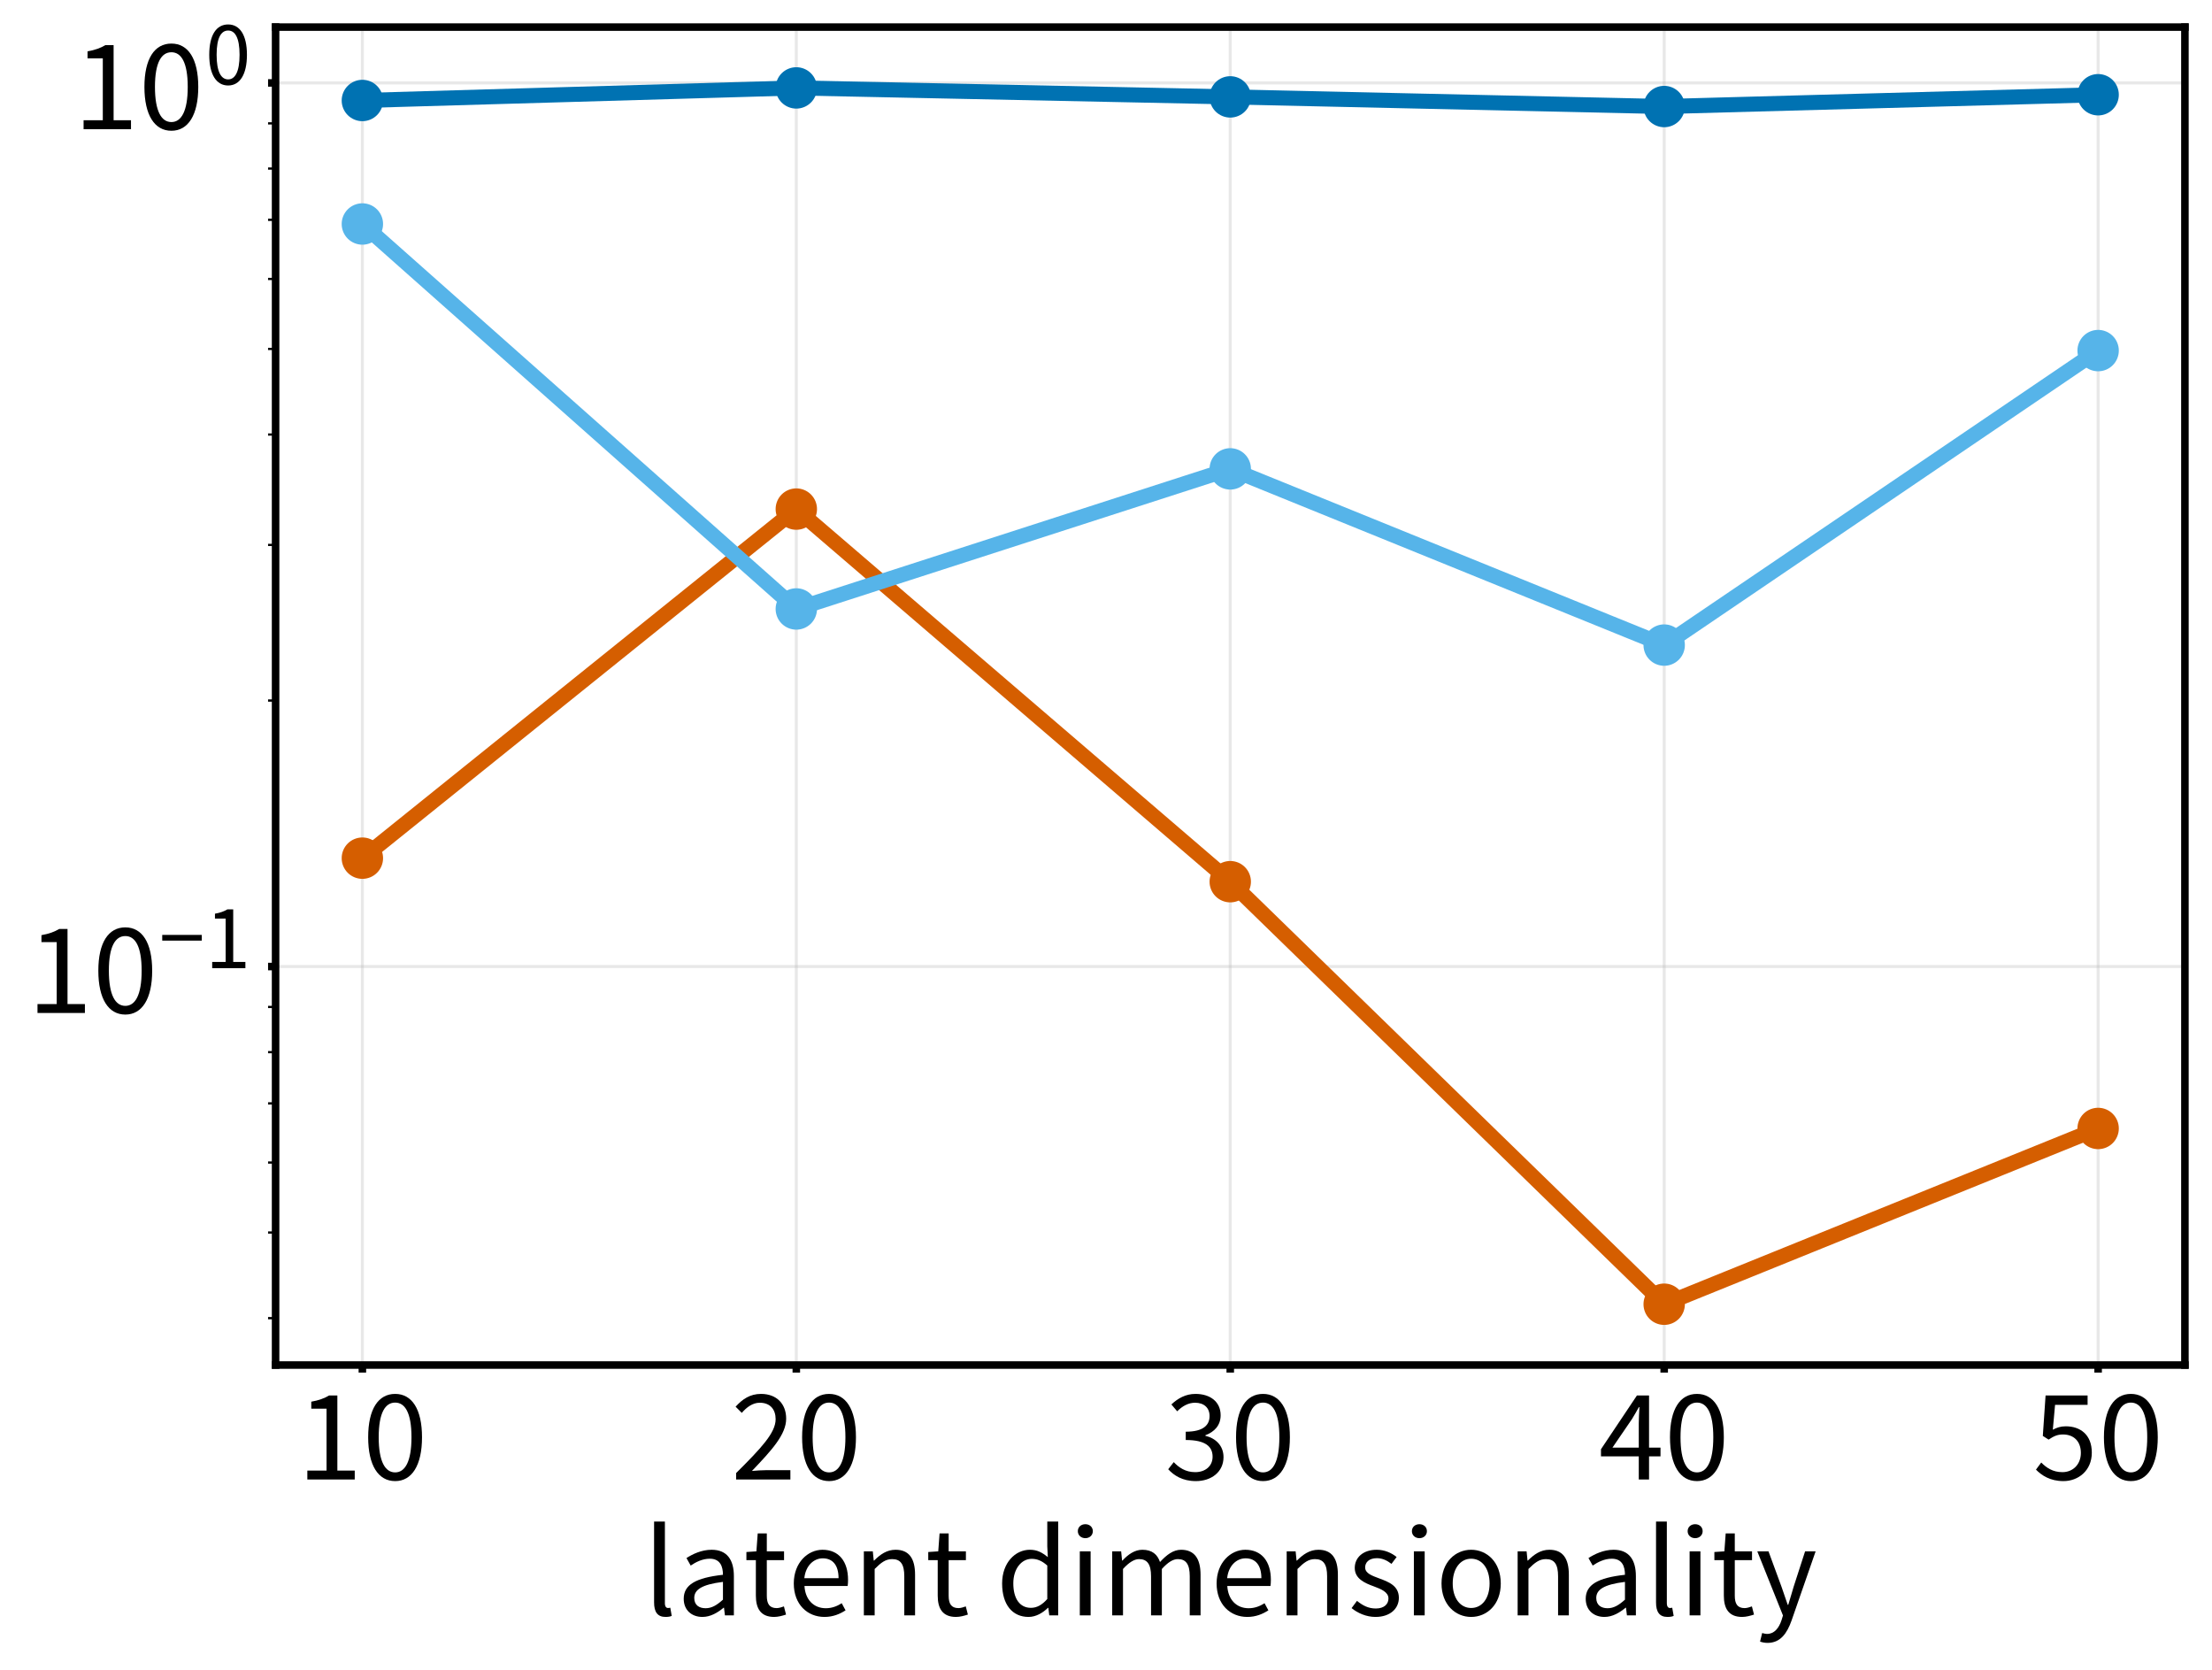
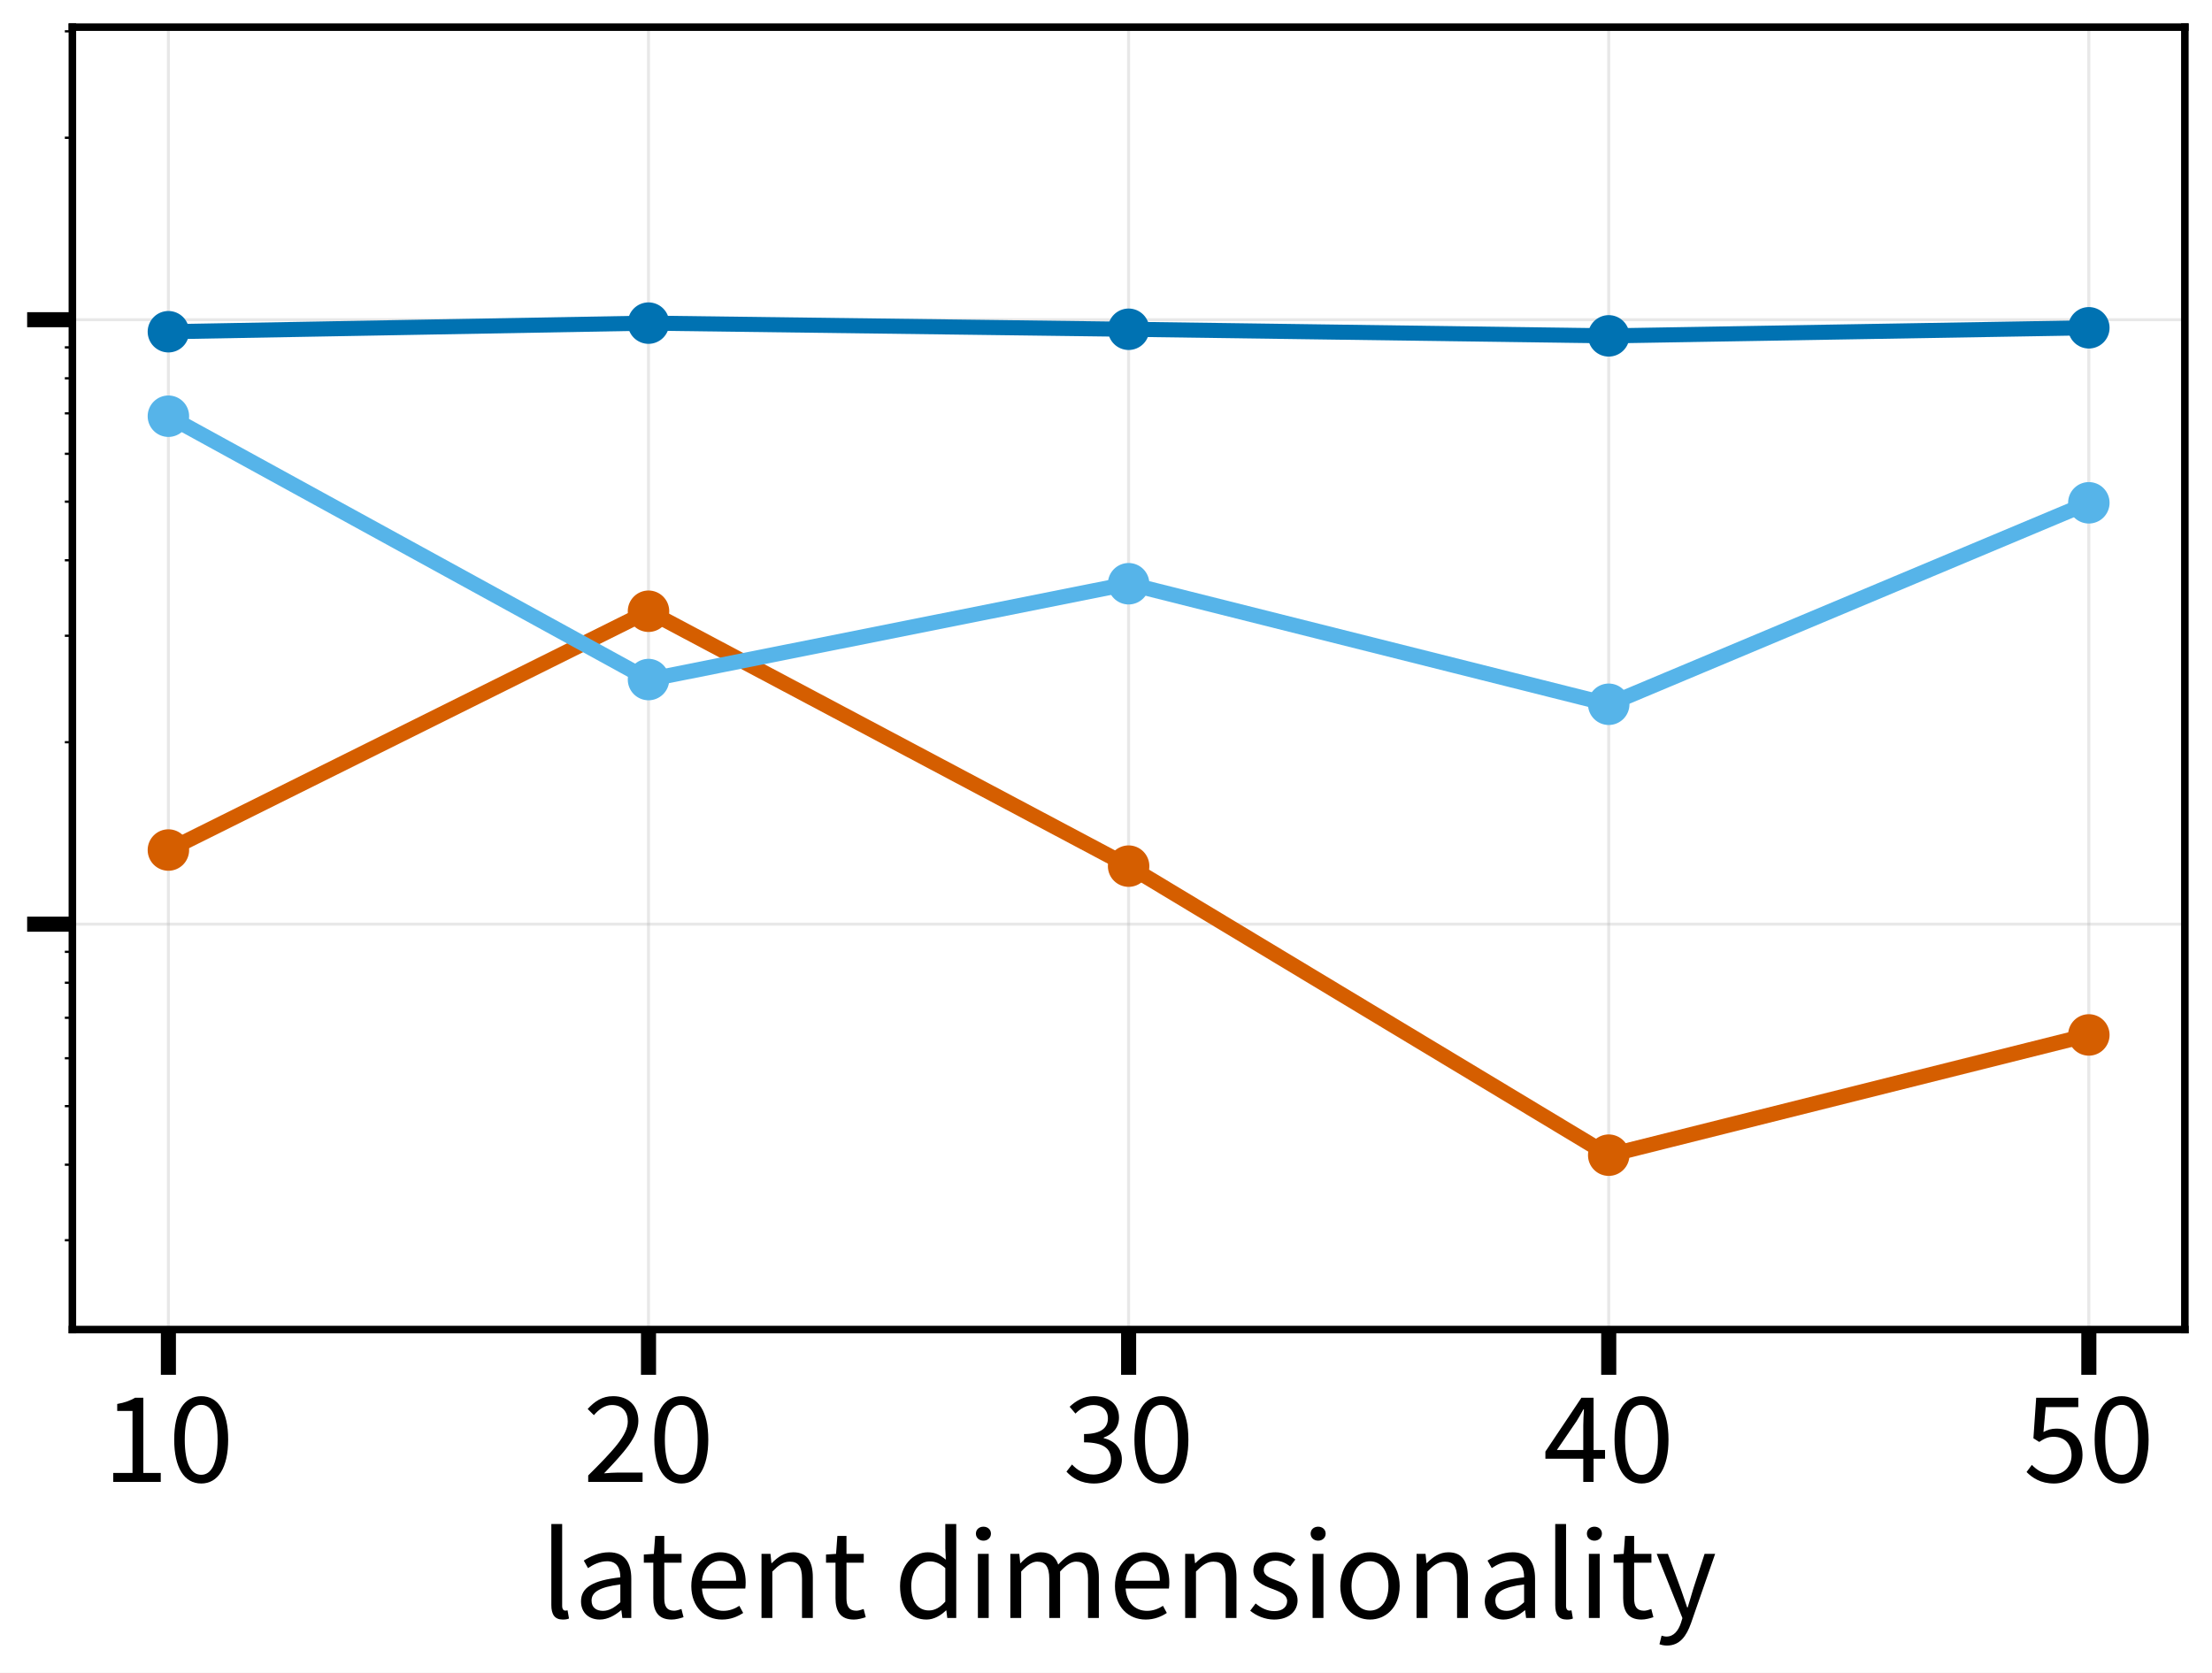
- <svg xmlns="http://www.w3.org/2000/svg" xmlns:xlink="http://www.w3.org/1999/xlink" width="587.943pt" height="443.774pt" viewBox="0 0 587.943 443.774" version="1.1">
+ <svg xmlns="http://www.w3.org/2000/svg" xmlns:xlink="http://www.w3.org/1999/xlink" width="586.8pt" height="443.774pt" viewBox="0 0 586.8 443.774" version="1.1">
  <defs>
    <style type="text/css">*{stroke-linejoin: round; stroke-linecap: butt}</style>
  </defs>
  <g id="figure_1">
    <g id="patch_1">
-       <path d="M -0 443.774  L 587.943 443.774  L 587.943 0  L -0 0  z " style="fill: #ffffff" />
+       <path d="M 0 443.774  L 586.8 443.774  L 586.8 0  L 0 0  z " style="fill: #ffffff" />
    </g>
    <g id="axes_1">
      <g id="patch_2">
-         <path d="M 73.25 362.74  L 580.743 362.74  L 580.743 7.2  L 73.25 7.2  z " style="fill: #ffffff" />
+         <path d="M 19.2 352.74  L 579.6 352.74  L 579.6 7.2  L 19.2 7.2  z " style="fill: #ffffff" />
      </g>
      <g id="matplotlib.axis_1">
        <g id="xtick_1">
          <g id="line2d_1">
-             <path d="M 96.318 362.74  L 96.318 7.2  " clip-path="url(#pf775c881db)" style="fill: none; stroke: #b0b0b0; stroke-opacity: 0.3; stroke-width: 0.8; stroke-linecap: square" />
+             <path d="M 44.673 352.74  L 44.673 7.2  " clip-path="url(#p903d8a9105)" style="fill: none; stroke: #b0b0b0; stroke-opacity: 0.3; stroke-width: 0.8; stroke-linecap: square" />
          </g>
          <g id="line2d_2">
            <defs>
-               <path id="m71673c8570" d="M 0 0  L 0 2  " style="stroke: #000000; stroke-width: 2" />
+               <path id="m3527ab3cf4" d="M 0 0  L 0 12  " style="stroke: #000000; stroke-width: 4" />
            </defs>
            <g>
-               <use xlink:href="#m71673c8570" x="96.318" y="362.74" style="stroke: #000000; stroke-width: 2" />
+               <use xlink:href="#m3527ab3cf4" x="44.673" y="352.74" style="stroke: #000000; stroke-width: 4" />
            </g>
          </g>
          <g id="text_1">
-             <g transform="translate(78.92179 393.1611) scale(0.35 -0.35)">
+             <g transform="translate(27.27663 393.1611) scale(0.35 -0.35)">
              <defs>
                <path id="SourceSansPro-Regular-31" d="M 506 0  L 2810 0  L 2810 435  L 1965 435  L 1965 4083  L 1562 4083  C 1338 3949 1069 3846 698 3782  L 698 3443  L 1440 3443  L 1440 435  L 506 435  L 506 0  z " transform="scale(0.015625)" />
                <path id="SourceSansPro-Regular-30" d="M 1594 -77  C 2406 -77 2899 685 2899 2054  C 2899 3424 2406 4160 1594 4160  C 774 4160 282 3424 282 2054  C 282 685 774 -77 1594 -77  z M 1594 346  C 1114 346 794 858 794 2054  C 794 3251 1114 3738 1594 3738  C 2067 3738 2387 3251 2387 2054  C 2387 858 2067 346 1594 346  z " transform="scale(0.015625)" />
              </defs>
              <use xlink:href="#SourceSansPro-Regular-31" />
              <use xlink:href="#SourceSansPro-Regular-30" transform="translate(49.7 0)" />
            </g>
          </g>
        </g>
        <g id="xtick_2">
          <g id="line2d_3">
-             <path d="M 211.657 362.74  L 211.657 7.2  " clip-path="url(#pf775c881db)" style="fill: none; stroke: #b0b0b0; stroke-opacity: 0.3; stroke-width: 0.8; stroke-linecap: square" />
+             <path d="M 172.036 352.74  L 172.036 7.2  " clip-path="url(#p903d8a9105)" style="fill: none; stroke: #b0b0b0; stroke-opacity: 0.3; stroke-width: 0.8; stroke-linecap: square" />
          </g>
          <g id="line2d_4">
            <g>
-               <use xlink:href="#m71673c8570" x="211.657" y="362.74" style="stroke: #000000; stroke-width: 2" />
+               <use xlink:href="#m3527ab3cf4" x="172.036" y="352.74" style="stroke: #000000; stroke-width: 4" />
            </g>
          </g>
          <g id="text_2">
-             <g transform="translate(194.2612 393.1611) scale(0.35 -0.35)">
+             <g transform="translate(154.6403 393.1611) scale(0.35 -0.35)">
              <defs>
                <path id="SourceSansPro-Regular-32" d="M 256 0  L 2893 0  L 2893 454  L 1709 454  C 1498 454 1248 435 1024 416  C 1990 1427 2688 2189 2688 2957  C 2688 3680 2221 4160 1466 4160  C 934 4160 570 3910 230 3539  L 531 3238  C 768 3514 1062 3731 1402 3731  C 1920 3731 2176 3398 2176 2931  C 2176 2272 1485 1536 256 314  L 256 0  z " transform="scale(0.015625)" />
              </defs>
              <use xlink:href="#SourceSansPro-Regular-32" />
              <use xlink:href="#SourceSansPro-Regular-30" transform="translate(49.7 0)" />
            </g>
          </g>
        </g>
        <g id="xtick_3">
          <g id="line2d_5">
-             <path d="M 326.997 362.74  L 326.997 7.2  " clip-path="url(#pf775c881db)" style="fill: none; stroke: #b0b0b0; stroke-opacity: 0.3; stroke-width: 0.8; stroke-linecap: square" />
+             <path d="M 299.4 352.74  L 299.4 7.2  " clip-path="url(#p903d8a9105)" style="fill: none; stroke: #b0b0b0; stroke-opacity: 0.3; stroke-width: 0.8; stroke-linecap: square" />
          </g>
          <g id="line2d_6">
            <g>
-               <use xlink:href="#m71673c8570" x="326.997" y="362.74" style="stroke: #000000; stroke-width: 2" />
+               <use xlink:href="#m3527ab3cf4" x="299.4" y="352.74" style="stroke: #000000; stroke-width: 4" />
            </g>
          </g>
          <g id="text_3">
-             <g transform="translate(309.6006 393.1611) scale(0.35 -0.35)">
+             <g transform="translate(282.0039 393.1611) scale(0.35 -0.35)">
              <defs>
                <path id="SourceSansPro-Regular-33" d="M 1510 -77  C 2259 -77 2854 365 2854 1088  C 2854 1651 2464 2010 1971 2125  L 1971 2150  C 2413 2317 2714 2630 2714 3123  C 2714 3782 2202 4160 1491 4160  C 1011 4160 634 3942 320 3648  L 602 3315  C 845 3558 1133 3731 1472 3731  C 1907 3731 2176 3482 2176 3085  C 2176 2656 1888 2323 1018 2323  L 1018 1920  C 1990 1920 2323 1594 2323 1107  C 2323 653 1971 358 1478 358  C 998 358 678 589 435 845  L 166 499  C 442 198 858 -77 1510 -77  z " transform="scale(0.015625)" />
              </defs>
              <use xlink:href="#SourceSansPro-Regular-33" />
              <use xlink:href="#SourceSansPro-Regular-30" transform="translate(49.7 0)" />
            </g>
          </g>
        </g>
        <g id="xtick_4">
          <g id="line2d_7">
-             <path d="M 442.336 362.74  L 442.336 7.2  " clip-path="url(#pf775c881db)" style="fill: none; stroke: #b0b0b0; stroke-opacity: 0.3; stroke-width: 0.8; stroke-linecap: square" />
+             <path d="M 426.764 352.74  L 426.764 7.2  " clip-path="url(#p903d8a9105)" style="fill: none; stroke: #b0b0b0; stroke-opacity: 0.3; stroke-width: 0.8; stroke-linecap: square" />
          </g>
          <g id="line2d_8">
            <g>
-               <use xlink:href="#m71673c8570" x="442.336" y="362.74" style="stroke: #000000; stroke-width: 2" />
+               <use xlink:href="#m3527ab3cf4" x="426.764" y="352.74" style="stroke: #000000; stroke-width: 4" />
            </g>
          </g>
          <g id="text_4">
-             <g transform="translate(424.9401 393.1611) scale(0.35 -0.35)">
+             <g transform="translate(409.3675 393.1611) scale(0.35 -0.35)">
              <defs>
                <path id="SourceSansPro-Regular-34" d="M 1946 0  L 2445 0  L 2445 1126  L 3002 1126  L 3002 1549  L 2445 1549  L 2445 4083  L 1856 4083  L 109 1472  L 109 1126  L 1946 1126  L 1946 0  z M 666 1549  L 1619 2944  C 1734 3142 1850 3322 1952 3520  L 1978 3520  C 1965 3302 1946 2950 1946 2733  L 1946 1549  L 666 1549  z " transform="scale(0.015625)" />
              </defs>
              <use xlink:href="#SourceSansPro-Regular-34" />
              <use xlink:href="#SourceSansPro-Regular-30" transform="translate(49.7 0)" />
            </g>
          </g>
        </g>
        <g id="xtick_5">
          <g id="line2d_9">
-             <path d="M 557.676 362.74  L 557.676 7.2  " clip-path="url(#pf775c881db)" style="fill: none; stroke: #b0b0b0; stroke-opacity: 0.3; stroke-width: 0.8; stroke-linecap: square" />
+             <path d="M 554.127 352.74  L 554.127 7.2  " clip-path="url(#p903d8a9105)" style="fill: none; stroke: #b0b0b0; stroke-opacity: 0.3; stroke-width: 0.8; stroke-linecap: square" />
          </g>
          <g id="line2d_10">
            <g>
-               <use xlink:href="#m71673c8570" x="557.676" y="362.74" style="stroke: #000000; stroke-width: 2" />
+               <use xlink:href="#m3527ab3cf4" x="554.127" y="352.74" style="stroke: #000000; stroke-width: 4" />
            </g>
          </g>
          <g id="text_5">
-             <g transform="translate(540.2795 393.1611) scale(0.35 -0.35)">
+             <g transform="translate(536.7312 393.1611) scale(0.35 -0.35)">
              <defs>
                <path id="SourceSansPro-Regular-35" d="M 1498 -77  C 2208 -77 2874 422 2874 1306  C 2874 2189 2304 2586 1606 2586  C 1357 2586 1171 2522 979 2419  L 1088 3629  L 2669 3629  L 2669 4083  L 627 4083  L 493 2118  L 774 1939  C 1018 2099 1190 2189 1472 2189  C 1997 2189 2342 1856 2342 1293  C 2342 723 1946 358 1446 358  C 966 358 659 582 416 826  L 160 480  C 442 198 845 -77 1498 -77  z " transform="scale(0.015625)" />
              </defs>
              <use xlink:href="#SourceSansPro-Regular-35" />
              <use xlink:href="#SourceSansPro-Regular-30" transform="translate(49.7 0)" />
            </g>
          </g>
        </g>
        <g id="text_6">
-           <g transform="translate(170.9842 429.2572) scale(0.35 -0.35)">
+           <g transform="translate(143.3875 429.2572) scale(0.35 -0.35)">
            <defs>
              <path id="SourceSansPro-Regular-6c" d="M 1082 -77  C 1222 -77 1312 -58 1382 -26  L 1312 371  C 1254 358 1229 358 1197 358  C 1120 358 1050 422 1050 589  L 1050 4557  L 525 4557  L 525 627  C 525 173 685 -77 1082 -77  z " transform="scale(0.015625)" />
              <path id="SourceSansPro-Regular-61" d="M 1242 -77  C 1632 -77 1978 128 2272 371  L 2291 371  L 2336 0  L 2771 0  L 2771 1907  C 2771 2682 2451 3187 1690 3187  C 1190 3187 755 2970 467 2784  L 672 2419  C 915 2586 1242 2752 1600 2752  C 2112 2752 2240 2368 2240 1971  C 915 1824 333 1485 333 806  C 333 250 723 -77 1242 -77  z M 1395 346  C 1088 346 845 493 845 845  C 845 1242 1203 1498 2240 1626  L 2240 762  C 1939 493 1696 346 1395 346  z " transform="scale(0.015625)" />
              <path id="SourceSansPro-Regular-74" d="M 1504 -77  C 1696 -77 1907 -19 2080 38  L 1978 435  C 1875 397 1734 352 1626 352  C 1267 352 1146 570 1146 954  L 1146 2682  L 1984 2682  L 1984 3110  L 1146 3110  L 1146 3981  L 704 3981  L 640 3110  L 154 3078  L 154 2682  L 614 2682  L 614 960  C 614 346 838 -77 1504 -77  z " transform="scale(0.015625)" />
              <path id="SourceSansPro-Regular-65" d="M 1786 -77  C 2208 -77 2541 70 2810 243  L 2624 589  C 2394 442 2144 346 1850 346  C 1254 346 851 768 813 1427  L 2912 1427  C 2925 1504 2931 1619 2931 1728  C 2931 2618 2483 3187 1690 3187  C 979 3187 294 2566 294 1549  C 294 531 954 -77 1786 -77  z M 806 1805  C 870 2419 1267 2771 1702 2771  C 2189 2771 2470 2432 2470 1805  L 806 1805  z " transform="scale(0.015625)" />
              <path id="SourceSansPro-Regular-6e" d="M 525 0  L 1050 0  L 1050 2253  C 1363 2566 1581 2733 1901 2733  C 2310 2733 2490 2483 2490 1901  L 2490 0  L 3014 0  L 3014 1971  C 3014 2765 2720 3187 2067 3187  C 1638 3187 1318 2957 1024 2662  L 1005 2662  L 960 3110  L 525 3110  L 525 0  z " transform="scale(0.015625)" />
              <path id="SourceSansPro-Regular-20" transform="scale(0.015625)" />
              <path id="SourceSansPro-Regular-64" d="M 1587 -77  C 1952 -77 2285 128 2528 365  L 2547 365  L 2592 0  L 3027 0  L 3027 4557  L 2496 4557  L 2496 3360  L 2522 2829  C 2246 3053 2010 3187 1651 3187  C 941 3187 301 2560 301 1549  C 301 512 806 -77 1587 -77  z M 1702 365  C 1158 365 845 813 845 1555  C 845 2266 1242 2746 1741 2746  C 1997 2746 2234 2656 2496 2419  L 2496 794  C 2240 506 1990 365 1702 365  z " transform="scale(0.015625)" />
              <path id="SourceSansPro-Regular-69" d="M 525 0  L 1050 0  L 1050 3110  L 525 3110  L 525 0  z M 794 3750  C 998 3750 1158 3891 1158 4090  C 1158 4294 998 4429 794 4429  C 589 4429 429 4294 429 4090  C 429 3891 589 3750 794 3750  z " transform="scale(0.015625)" />
              <path id="SourceSansPro-Regular-6d" d="M 525 0  L 1050 0  L 1050 2253  C 1338 2573 1600 2733 1830 2733  C 2227 2733 2413 2483 2413 1901  L 2413 0  L 2938 0  L 2938 2253  C 3226 2573 3475 2733 3718 2733  C 4109 2733 4294 2483 4294 1901  L 4294 0  L 4819 0  L 4819 1971  C 4819 2765 4512 3187 3872 3187  C 3494 3187 3174 2944 2848 2592  C 2720 2963 2464 3187 1990 3187  C 1619 3187 1293 2957 1024 2662  L 1005 2662  L 960 3110  L 525 3110  L 525 0  z " transform="scale(0.015625)" />
              <path id="SourceSansPro-Regular-73" d="M 1338 -77  C 2074 -77 2477 346 2477 851  C 2477 1440 1978 1626 1530 1792  C 1178 1926 838 2035 838 2330  C 838 2566 1018 2778 1408 2778  C 1683 2778 1907 2662 2118 2502  L 2368 2835  C 2131 3027 1792 3187 1402 3187  C 730 3187 333 2803 333 2304  C 333 1779 819 1568 1261 1408  C 1600 1280 1971 1139 1971 819  C 1971 550 1766 333 1357 333  C 986 333 710 486 442 704  L 179 352  C 474 109 896 -77 1338 -77  z " transform="scale(0.015625)" />
              <path id="SourceSansPro-Regular-6f" d="M 1734 -77  C 2496 -77 3174 518 3174 1549  C 3174 2592 2496 3187 1734 3187  C 973 3187 294 2592 294 1549  C 294 518 973 -77 1734 -77  z M 1734 358  C 1203 358 838 838 838 1549  C 838 2266 1203 2752 1734 2752  C 2272 2752 2630 2266 2630 1549  C 2630 838 2272 358 1734 358  z " transform="scale(0.015625)" />
              <path id="SourceSansPro-Regular-79" d="M 576 -1338  C 1203 -1338 1523 -870 1741 -256  L 2912 3110  L 2400 3110  L 1843 1389  C 1760 1114 1670 794 1581 512  L 1555 512  C 1459 800 1350 1120 1254 1389  L 621 3110  L 77 3110  L 1325 -6  L 1254 -237  C 1126 -621 902 -902 550 -902  C 474 -902 378 -877 314 -858  L 211 -1274  C 314 -1312 435 -1338 576 -1338  z " transform="scale(0.015625)" />
            </defs>
            <use xlink:href="#SourceSansPro-Regular-6c" />
            <use xlink:href="#SourceSansPro-Regular-61" transform="translate(25.49998 0)" />
            <use xlink:href="#SourceSansPro-Regular-74" transform="translate(75.89998 0)" />
            <use xlink:href="#SourceSansPro-Regular-65" transform="translate(109.7 0)" />
            <use xlink:href="#SourceSansPro-Regular-6e" transform="translate(159.3 0)" />
            <use xlink:href="#SourceSansPro-Regular-74" transform="translate(214 0)" />
            <use xlink:href="#SourceSansPro-Regular-20" transform="translate(247.7999 0)" />
            <use xlink:href="#SourceSansPro-Regular-64" transform="translate(267.7999 0)" />
            <use xlink:href="#SourceSansPro-Regular-69" transform="translate(323.2999 0)" />
            <use xlink:href="#SourceSansPro-Regular-6d" transform="translate(347.8999 0)" />
            <use xlink:href="#SourceSansPro-Regular-65" transform="translate(430.7999 0)" />
            <use xlink:href="#SourceSansPro-Regular-6e" transform="translate(480.3999 0)" />
            <use xlink:href="#SourceSansPro-Regular-73" transform="translate(535.0999 0)" />
            <use xlink:href="#SourceSansPro-Regular-69" transform="translate(576.9999 0)" />
            <use xlink:href="#SourceSansPro-Regular-6f" transform="translate(601.5999 0)" />
            <use xlink:href="#SourceSansPro-Regular-6e" transform="translate(655.7999 0)" />
            <use xlink:href="#SourceSansPro-Regular-61" transform="translate(710.4999 0)" />
            <use xlink:href="#SourceSansPro-Regular-6c" transform="translate(760.8999 0)" />
            <use xlink:href="#SourceSansPro-Regular-69" transform="translate(786.3998 0)" />
            <use xlink:href="#SourceSansPro-Regular-74" transform="translate(810.9998 0)" />
            <use xlink:href="#SourceSansPro-Regular-79" transform="translate(844.7998 0)" />
          </g>
        </g>
      </g>
      <g id="matplotlib.axis_2">
        <g id="ytick_1">
          <g id="line2d_11">
-             <path d="M 73.25 256.841  L 580.743 256.841  " clip-path="url(#pf775c881db)" style="fill: none; stroke: #b0b0b0; stroke-opacity: 0.3; stroke-width: 0.8; stroke-linecap: square" />
+             <path d="M 19.2 245.185  L 579.6 245.185  " clip-path="url(#p903d8a9105)" style="fill: none; stroke: #b0b0b0; stroke-opacity: 0.3; stroke-width: 0.8; stroke-linecap: square" />
          </g>
          <g id="line2d_12">
            <defs>
-               <path id="mcbd445ed86" d="M 0 0  L -2 0  " style="stroke: #000000; stroke-width: 2" />
+               <path id="m97b3b2fb3a" d="M 0 0  L -12 0  " style="stroke: #000000; stroke-width: 4" />
            </defs>
            <g>
-               <use xlink:href="#mcbd445ed86" x="73.25" y="256.841" style="stroke: #000000; stroke-width: 2" />
-             </g>
-           </g>
-           <g id="text_7">
-             <g transform="translate(7.2 269.3015) scale(0.35 -0.35)">
-               <defs>
-                 <path id="SourceSansPro-Regular-2212" d="M 218 1914  L 2963 1914  L 2963 2310  L 218 2310  L 218 1914  z " transform="scale(0.015625)" />
-               </defs>
-               <use xlink:href="#SourceSansPro-Regular-31" transform="translate(0 0.326562)" />
-               <use xlink:href="#SourceSansPro-Regular-30" transform="translate(49.7 0.326562)" />
-               <use xlink:href="#SourceSansPro-Regular-2212" transform="translate(100.2504 34.34219) scale(0.7)" />
-               <use xlink:href="#SourceSansPro-Regular-31" transform="translate(135.0404 34.34219) scale(0.7)" />
+               <use xlink:href="#m97b3b2fb3a" x="19.2" y="245.185" style="stroke: #000000; stroke-width: 4" />
            </g>
          </g>
        </g>
        <g id="ytick_2">
          <g id="line2d_13">
-             <path d="M 73.25 22.037  L 580.743 22.037  " clip-path="url(#pf775c881db)" style="fill: none; stroke: #b0b0b0; stroke-opacity: 0.3; stroke-width: 0.8; stroke-linecap: square" />
+             <path d="M 19.2 84.821  L 579.6 84.821  " clip-path="url(#p903d8a9105)" style="fill: none; stroke: #b0b0b0; stroke-opacity: 0.3; stroke-width: 0.8; stroke-linecap: square" />
          </g>
          <g id="line2d_14">
            <g>
-               <use xlink:href="#mcbd445ed86" x="73.25" y="22.037" style="stroke: #000000; stroke-width: 2" />
-             </g>
-           </g>
-           <g id="text_8">
-             <g transform="translate(19.45 34.49782) scale(0.35 -0.35)">
-               <use xlink:href="#SourceSansPro-Regular-31" transform="translate(0 0.484375)" />
-               <use xlink:href="#SourceSansPro-Regular-30" transform="translate(49.7 0.484375)" />
-               <use xlink:href="#SourceSansPro-Regular-30" transform="translate(100.2504 34.5) scale(0.7)" />
+               <use xlink:href="#m97b3b2fb3a" x="19.2" y="84.821" style="stroke: #000000; stroke-width: 4" />
            </g>
          </g>
        </g>
        <g id="ytick_3">
          <g id="line2d_15">
            <defs>
-               <path id="m34e638a454" d="M 0 0  L -2 0  " style="stroke: #000000; stroke-width: 0.6" />
+               <path id="m1fca764b2c" d="M 0 0  L -2 0  " style="stroke: #000000; stroke-width: 0.6" />
            </defs>
            <g>
-               <use xlink:href="#m34e638a454" x="73.25" y="350.279" style="stroke: #000000; stroke-width: 0.6" />
+               <use xlink:href="#m1fca764b2c" x="19.2" y="329.036" style="stroke: #000000; stroke-width: 0.6" />
            </g>
          </g>
        </g>
        <g id="ytick_4">
          <g id="line2d_16">
            <g>
-               <use xlink:href="#m34e638a454" x="73.25" y="327.524" style="stroke: #000000; stroke-width: 0.6" />
+               <use xlink:href="#m1fca764b2c" x="19.2" y="309" style="stroke: #000000; stroke-width: 0.6" />
            </g>
          </g>
        </g>
        <g id="ytick_5">
          <g id="line2d_17">
            <g>
-               <use xlink:href="#m34e638a454" x="73.25" y="308.932" style="stroke: #000000; stroke-width: 0.6" />
+               <use xlink:href="#m1fca764b2c" x="19.2" y="293.459" style="stroke: #000000; stroke-width: 0.6" />
            </g>
          </g>
        </g>
        <g id="ytick_6">
          <g id="line2d_18">
            <g>
-               <use xlink:href="#m34e638a454" x="73.25" y="293.213" style="stroke: #000000; stroke-width: 0.6" />
+               <use xlink:href="#m1fca764b2c" x="19.2" y="280.761" style="stroke: #000000; stroke-width: 0.6" />
            </g>
          </g>
        </g>
        <g id="ytick_7">
          <g id="line2d_19">
            <g>
-               <use xlink:href="#m34e638a454" x="73.25" y="279.596" style="stroke: #000000; stroke-width: 0.6" />
+               <use xlink:href="#m1fca764b2c" x="19.2" y="270.026" style="stroke: #000000; stroke-width: 0.6" />
            </g>
          </g>
        </g>
        <g id="ytick_8">
          <g id="line2d_20">
            <g>
-               <use xlink:href="#m34e638a454" x="73.25" y="267.585" style="stroke: #000000; stroke-width: 0.6" />
+               <use xlink:href="#m1fca764b2c" x="19.2" y="260.726" style="stroke: #000000; stroke-width: 0.6" />
            </g>
          </g>
        </g>
        <g id="ytick_9">
          <g id="line2d_21">
            <g>
-               <use xlink:href="#m34e638a454" x="73.25" y="186.158" style="stroke: #000000; stroke-width: 0.6" />
+               <use xlink:href="#m1fca764b2c" x="19.2" y="252.523" style="stroke: #000000; stroke-width: 0.6" />
            </g>
          </g>
        </g>
        <g id="ytick_10">
          <g id="line2d_22">
            <g>
-               <use xlink:href="#m34e638a454" x="73.25" y="144.811" style="stroke: #000000; stroke-width: 0.6" />
+               <use xlink:href="#m1fca764b2c" x="19.2" y="196.911" style="stroke: #000000; stroke-width: 0.6" />
            </g>
          </g>
        </g>
        <g id="ytick_11">
          <g id="line2d_23">
            <g>
-               <use xlink:href="#m34e638a454" x="73.25" y="115.475" style="stroke: #000000; stroke-width: 0.6" />
+               <use xlink:href="#m1fca764b2c" x="19.2" y="168.672" style="stroke: #000000; stroke-width: 0.6" />
            </g>
          </g>
        </g>
        <g id="ytick_12">
          <g id="line2d_24">
            <g>
-               <use xlink:href="#m34e638a454" x="73.25" y="92.72" style="stroke: #000000; stroke-width: 0.6" />
+               <use xlink:href="#m1fca764b2c" x="19.2" y="148.636" style="stroke: #000000; stroke-width: 0.6" />
            </g>
          </g>
        </g>
        <g id="ytick_13">
          <g id="line2d_25">
            <g>
-               <use xlink:href="#m34e638a454" x="73.25" y="74.128" style="stroke: #000000; stroke-width: 0.6" />
+               <use xlink:href="#m1fca764b2c" x="19.2" y="133.095" style="stroke: #000000; stroke-width: 0.6" />
            </g>
          </g>
        </g>
        <g id="ytick_14">
          <g id="line2d_26">
            <g>
-               <use xlink:href="#m34e638a454" x="73.25" y="58.409" style="stroke: #000000; stroke-width: 0.6" />
+               <use xlink:href="#m1fca764b2c" x="19.2" y="120.398" style="stroke: #000000; stroke-width: 0.6" />
            </g>
          </g>
        </g>
        <g id="ytick_15">
          <g id="line2d_27">
            <g>
-               <use xlink:href="#m34e638a454" x="73.25" y="44.792" style="stroke: #000000; stroke-width: 0.6" />
+               <use xlink:href="#m1fca764b2c" x="19.2" y="109.662" style="stroke: #000000; stroke-width: 0.6" />
            </g>
          </g>
        </g>
        <g id="ytick_16">
          <g id="line2d_28">
            <g>
-               <use xlink:href="#m34e638a454" x="73.25" y="32.781" style="stroke: #000000; stroke-width: 0.6" />
-             </g>
-           </g>
-         </g>
-       </g>
-       <g id="line2d_29">
-         <path d="M 96.318 228.045  L 211.657 135.284  L 326.997 234.296  L 442.336 346.579  L 557.676 299.873  " clip-path="url(#pf775c881db)" style="fill: none; stroke: #d55e00; stroke-width: 4; stroke-linecap: square" />
+               <use xlink:href="#m1fca764b2c" x="19.2" y="100.362" style="stroke: #000000; stroke-width: 0.6" />
+             </g>
+           </g>
+         </g>
+         <g id="ytick_17">
+           <g id="line2d_29">
+             <g>
+               <use xlink:href="#m1fca764b2c" x="19.2" y="92.159" style="stroke: #000000; stroke-width: 0.6" />
+             </g>
+           </g>
+         </g>
+         <g id="ytick_18">
+           <g id="line2d_30">
+             <g>
+               <use xlink:href="#m1fca764b2c" x="19.2" y="36.547" style="stroke: #000000; stroke-width: 0.6" />
+             </g>
+           </g>
+         </g>
+         <g id="ytick_19">
+           <g id="line2d_31">
+             <g>
+               <use xlink:href="#m1fca764b2c" x="19.2" y="8.308" style="stroke: #000000; stroke-width: 0.6" />
+             </g>
+           </g>
+         </g>
+       </g>
+       <g id="line2d_32">
+         <path d="M 44.673 225.518  L 172.036 162.165  L 299.4 229.788  L 426.764 306.473  L 554.127 274.574  " clip-path="url(#p903d8a9105)" style="fill: none; stroke: #d55e00; stroke-width: 4; stroke-linecap: square" />
        <defs>
-           <path id="mb475f3ebe6" d="M 0 5  C 1.326 5 2.598 4.473 3.536 3.536  C 4.473 2.598 5 1.326 5 0  C 5 -1.326 4.473 -2.598 3.536 -3.536  C 2.598 -4.473 1.326 -5 0 -5  C -1.326 -5 -2.598 -4.473 -3.536 -3.536  C -4.473 -2.598 -5 -1.326 -5 0  C -5 1.326 -4.473 2.598 -3.536 3.536  C -2.598 4.473 -1.326 5 0 5  z " style="stroke: #d55e00" />
+           <path id="m2ec1e935bd" d="M 0 5  C 1.326 5 2.598 4.473 3.536 3.536  C 4.473 2.598 5 1.326 5 0  C 5 -1.326 4.473 -2.598 3.536 -3.536  C 2.598 -4.473 1.326 -5 0 -5  C -1.326 -5 -2.598 -4.473 -3.536 -3.536  C -4.473 -2.598 -5 -1.326 -5 0  C -5 1.326 -4.473 2.598 -3.536 3.536  C -2.598 4.473 -1.326 5 0 5  z " style="stroke: #d55e00" />
        </defs>
-         <g clip-path="url(#pf775c881db)">
-           <use xlink:href="#mb475f3ebe6" x="96.318" y="228.045" style="fill: #d55e00; stroke: #d55e00" />
-           <use xlink:href="#mb475f3ebe6" x="211.657" y="135.284" style="fill: #d55e00; stroke: #d55e00" />
-           <use xlink:href="#mb475f3ebe6" x="326.997" y="234.296" style="fill: #d55e00; stroke: #d55e00" />
-           <use xlink:href="#mb475f3ebe6" x="442.336" y="346.579" style="fill: #d55e00; stroke: #d55e00" />
-           <use xlink:href="#mb475f3ebe6" x="557.676" y="299.873" style="fill: #d55e00; stroke: #d55e00" />
-         </g>
-       </g>
-       <g id="line2d_30">
-         <path d="M 96.318 26.703  L 211.657 23.361  L 326.997 25.747  L 442.336 28.31  L 557.676 25.176  " clip-path="url(#pf775c881db)" style="fill: none; stroke: #0072b2; stroke-width: 4; stroke-linecap: square" />
+         <g clip-path="url(#p903d8a9105)">
+           <use xlink:href="#m2ec1e935bd" x="44.673" y="225.518" style="fill: #d55e00; stroke: #d55e00" />
+           <use xlink:href="#m2ec1e935bd" x="172.036" y="162.165" style="fill: #d55e00; stroke: #d55e00" />
+           <use xlink:href="#m2ec1e935bd" x="299.4" y="229.788" style="fill: #d55e00; stroke: #d55e00" />
+           <use xlink:href="#m2ec1e935bd" x="426.764" y="306.473" style="fill: #d55e00; stroke: #d55e00" />
+           <use xlink:href="#m2ec1e935bd" x="554.127" y="274.574" style="fill: #d55e00; stroke: #d55e00" />
+         </g>
+       </g>
+       <g id="line2d_33">
+         <path d="M 44.673 88.008  L 172.036 85.725  L 299.4 87.355  L 426.764 89.105  L 554.127 86.965  " clip-path="url(#p903d8a9105)" style="fill: none; stroke: #0072b2; stroke-width: 4; stroke-linecap: square" />
        <defs>
-           <path id="m7c453b3c03" d="M 0 5  C 1.326 5 2.598 4.473 3.536 3.536  C 4.473 2.598 5 1.326 5 0  C 5 -1.326 4.473 -2.598 3.536 -3.536  C 2.598 -4.473 1.326 -5 0 -5  C -1.326 -5 -2.598 -4.473 -3.536 -3.536  C -4.473 -2.598 -5 -1.326 -5 0  C -5 1.326 -4.473 2.598 -3.536 3.536  C -2.598 4.473 -1.326 5 0 5  z " style="stroke: #0072b2" />
+           <path id="m71b60038c6" d="M 0 5  C 1.326 5 2.598 4.473 3.536 3.536  C 4.473 2.598 5 1.326 5 0  C 5 -1.326 4.473 -2.598 3.536 -3.536  C 2.598 -4.473 1.326 -5 0 -5  C -1.326 -5 -2.598 -4.473 -3.536 -3.536  C -4.473 -2.598 -5 -1.326 -5 0  C -5 1.326 -4.473 2.598 -3.536 3.536  C -2.598 4.473 -1.326 5 0 5  z " style="stroke: #0072b2" />
        </defs>
-         <g clip-path="url(#pf775c881db)">
-           <use xlink:href="#m7c453b3c03" x="96.318" y="26.703" style="fill: #0072b2; stroke: #0072b2" />
-           <use xlink:href="#m7c453b3c03" x="211.657" y="23.361" style="fill: #0072b2; stroke: #0072b2" />
-           <use xlink:href="#m7c453b3c03" x="326.997" y="25.747" style="fill: #0072b2; stroke: #0072b2" />
-           <use xlink:href="#m7c453b3c03" x="442.336" y="28.31" style="fill: #0072b2; stroke: #0072b2" />
-           <use xlink:href="#m7c453b3c03" x="557.676" y="25.176" style="fill: #0072b2; stroke: #0072b2" />
-         </g>
-       </g>
-       <g id="line2d_31">
-         <path d="M 96.318 59.523  L 211.657 161.822  L 326.997 124.598  L 442.336 171.422  L 557.676 93.164  " clip-path="url(#pf775c881db)" style="fill: none; stroke: #56b4e9; stroke-width: 4; stroke-linecap: square" />
+         <g clip-path="url(#p903d8a9105)">
+           <use xlink:href="#m71b60038c6" x="44.673" y="88.008" style="fill: #0072b2; stroke: #0072b2" />
+           <use xlink:href="#m71b60038c6" x="172.036" y="85.725" style="fill: #0072b2; stroke: #0072b2" />
+           <use xlink:href="#m71b60038c6" x="299.4" y="87.355" style="fill: #0072b2; stroke: #0072b2" />
+           <use xlink:href="#m71b60038c6" x="426.764" y="89.105" style="fill: #0072b2; stroke: #0072b2" />
+           <use xlink:href="#m71b60038c6" x="554.127" y="86.965" style="fill: #0072b2; stroke: #0072b2" />
+         </g>
+       </g>
+       <g id="line2d_34">
+         <path d="M 44.673 110.423  L 172.036 180.29  L 299.4 154.867  L 426.764 186.846  L 554.127 133.398  " clip-path="url(#p903d8a9105)" style="fill: none; stroke: #56b4e9; stroke-width: 4; stroke-linecap: square" />
        <defs>
-           <path id="m2887c4f4c5" d="M 0 5  C 1.326 5 2.598 4.473 3.536 3.536  C 4.473 2.598 5 1.326 5 0  C 5 -1.326 4.473 -2.598 3.536 -3.536  C 2.598 -4.473 1.326 -5 0 -5  C -1.326 -5 -2.598 -4.473 -3.536 -3.536  C -4.473 -2.598 -5 -1.326 -5 0  C -5 1.326 -4.473 2.598 -3.536 3.536  C -2.598 4.473 -1.326 5 0 5  z " style="stroke: #56b4e9" />
+           <path id="mc2c1431b49" d="M 0 5  C 1.326 5 2.598 4.473 3.536 3.536  C 4.473 2.598 5 1.326 5 0  C 5 -1.326 4.473 -2.598 3.536 -3.536  C 2.598 -4.473 1.326 -5 0 -5  C -1.326 -5 -2.598 -4.473 -3.536 -3.536  C -4.473 -2.598 -5 -1.326 -5 0  C -5 1.326 -4.473 2.598 -3.536 3.536  C -2.598 4.473 -1.326 5 0 5  z " style="stroke: #56b4e9" />
        </defs>
-         <g clip-path="url(#pf775c881db)">
-           <use xlink:href="#m2887c4f4c5" x="96.318" y="59.523" style="fill: #56b4e9; stroke: #56b4e9" />
-           <use xlink:href="#m2887c4f4c5" x="211.657" y="161.822" style="fill: #56b4e9; stroke: #56b4e9" />
-           <use xlink:href="#m2887c4f4c5" x="326.997" y="124.598" style="fill: #56b4e9; stroke: #56b4e9" />
-           <use xlink:href="#m2887c4f4c5" x="442.336" y="171.422" style="fill: #56b4e9; stroke: #56b4e9" />
-           <use xlink:href="#m2887c4f4c5" x="557.676" y="93.164" style="fill: #56b4e9; stroke: #56b4e9" />
+         <g clip-path="url(#p903d8a9105)">
+           <use xlink:href="#mc2c1431b49" x="44.673" y="110.423" style="fill: #56b4e9; stroke: #56b4e9" />
+           <use xlink:href="#mc2c1431b49" x="172.036" y="180.29" style="fill: #56b4e9; stroke: #56b4e9" />
+           <use xlink:href="#mc2c1431b49" x="299.4" y="154.867" style="fill: #56b4e9; stroke: #56b4e9" />
+           <use xlink:href="#mc2c1431b49" x="426.764" y="186.846" style="fill: #56b4e9; stroke: #56b4e9" />
+           <use xlink:href="#mc2c1431b49" x="554.127" y="133.398" style="fill: #56b4e9; stroke: #56b4e9" />
        </g>
      </g>
      <g id="patch_3">
-         <path d="M 73.25 362.74  L 73.25 7.2  " style="fill: none; stroke: #000000; stroke-width: 2; stroke-linejoin: miter; stroke-linecap: square" />
+         <path d="M 19.2 352.74  L 19.2 7.2  " style="fill: none; stroke: #000000; stroke-width: 2; stroke-linejoin: miter; stroke-linecap: square" />
      </g>
      <g id="patch_4">
-         <path d="M 580.743 362.74  L 580.743 7.2  " style="fill: none; stroke: #000000; stroke-width: 2; stroke-linejoin: miter; stroke-linecap: square" />
+         <path d="M 579.6 352.74  L 579.6 7.2  " style="fill: none; stroke: #000000; stroke-width: 2; stroke-linejoin: miter; stroke-linecap: square" />
      </g>
      <g id="patch_5">
-         <path d="M 73.25 362.74  L 580.743 362.74  " style="fill: none; stroke: #000000; stroke-width: 2; stroke-linejoin: miter; stroke-linecap: square" />
+         <path d="M 19.2 352.74  L 579.6 352.74  " style="fill: none; stroke: #000000; stroke-width: 2; stroke-linejoin: miter; stroke-linecap: square" />
      </g>
      <g id="patch_6">
-         <path d="M 73.25 7.2  L 580.743 7.2  " style="fill: none; stroke: #000000; stroke-width: 2; stroke-linejoin: miter; stroke-linecap: square" />
+         <path d="M 19.2 7.2  L 579.6 7.2  " style="fill: none; stroke: #000000; stroke-width: 2; stroke-linejoin: miter; stroke-linecap: square" />
      </g>
    </g>
  </g>
  <defs>
-     <clipPath id="pf775c881db">
-       <rect x="73.25" y="7.2" width="507.493" height="355.54" />
+     <clipPath id="p903d8a9105">
+       <rect x="19.2" y="7.2" width="560.4" height="345.54" />
    </clipPath>
  </defs>
</svg>
